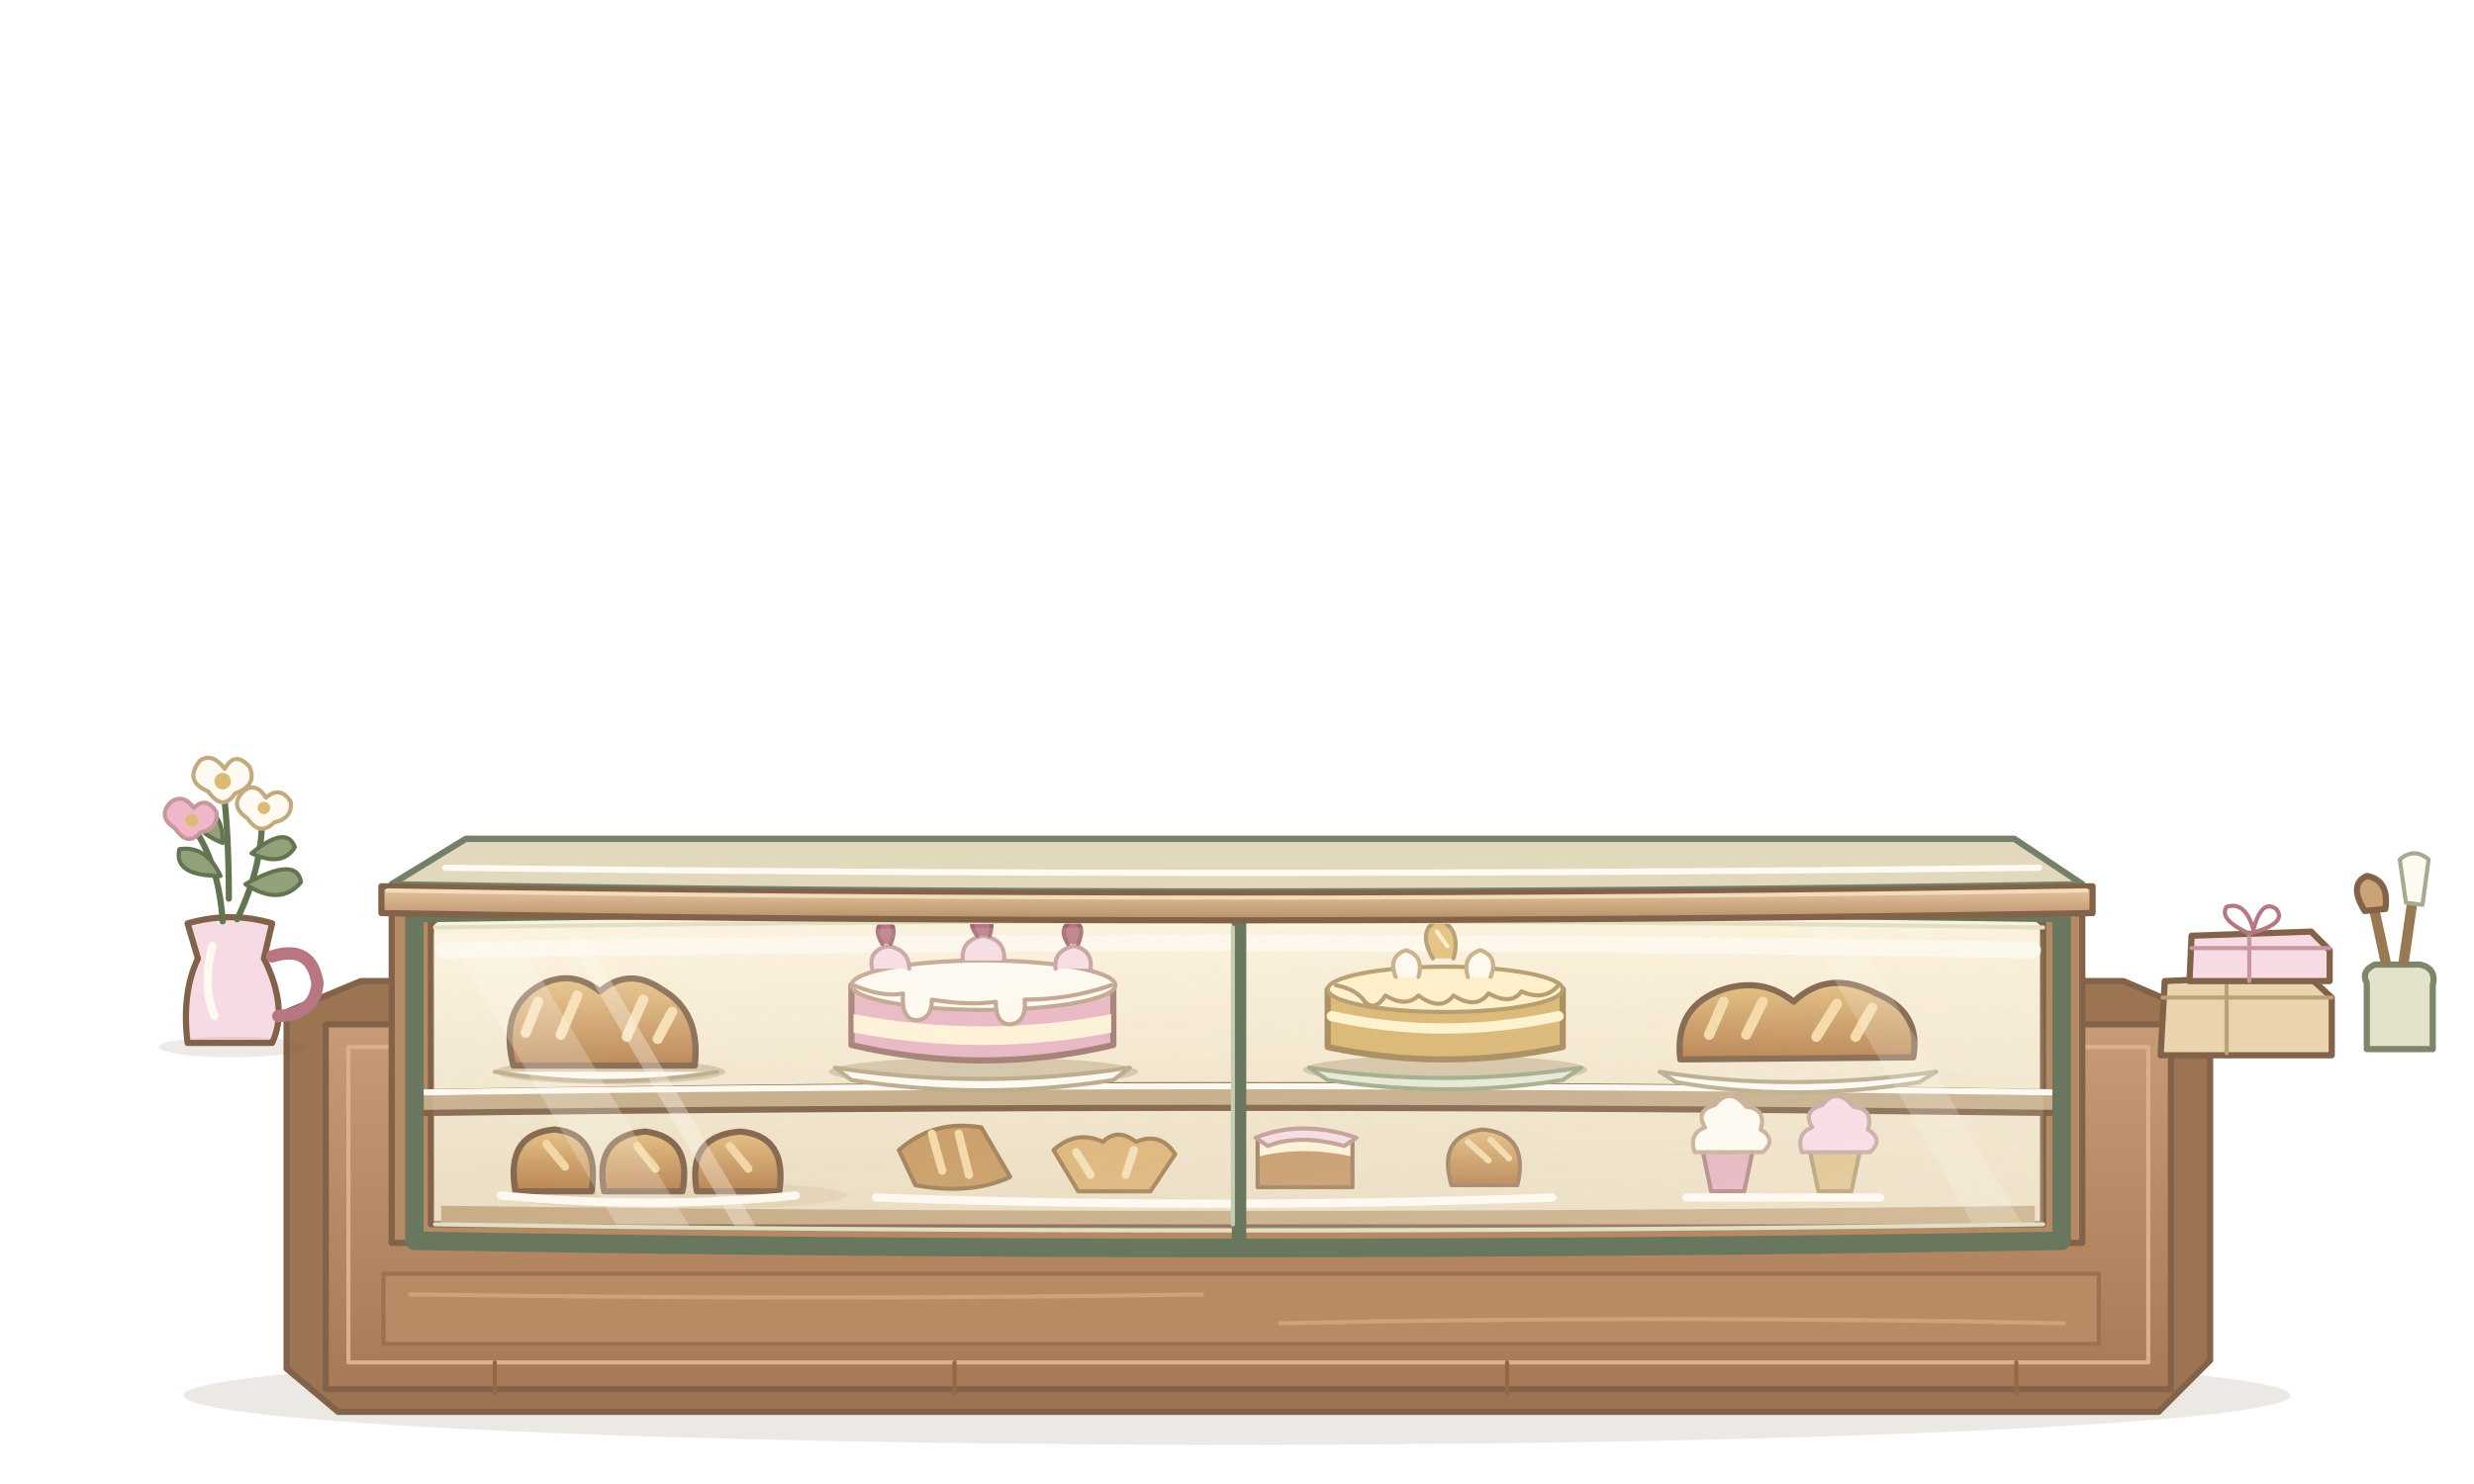
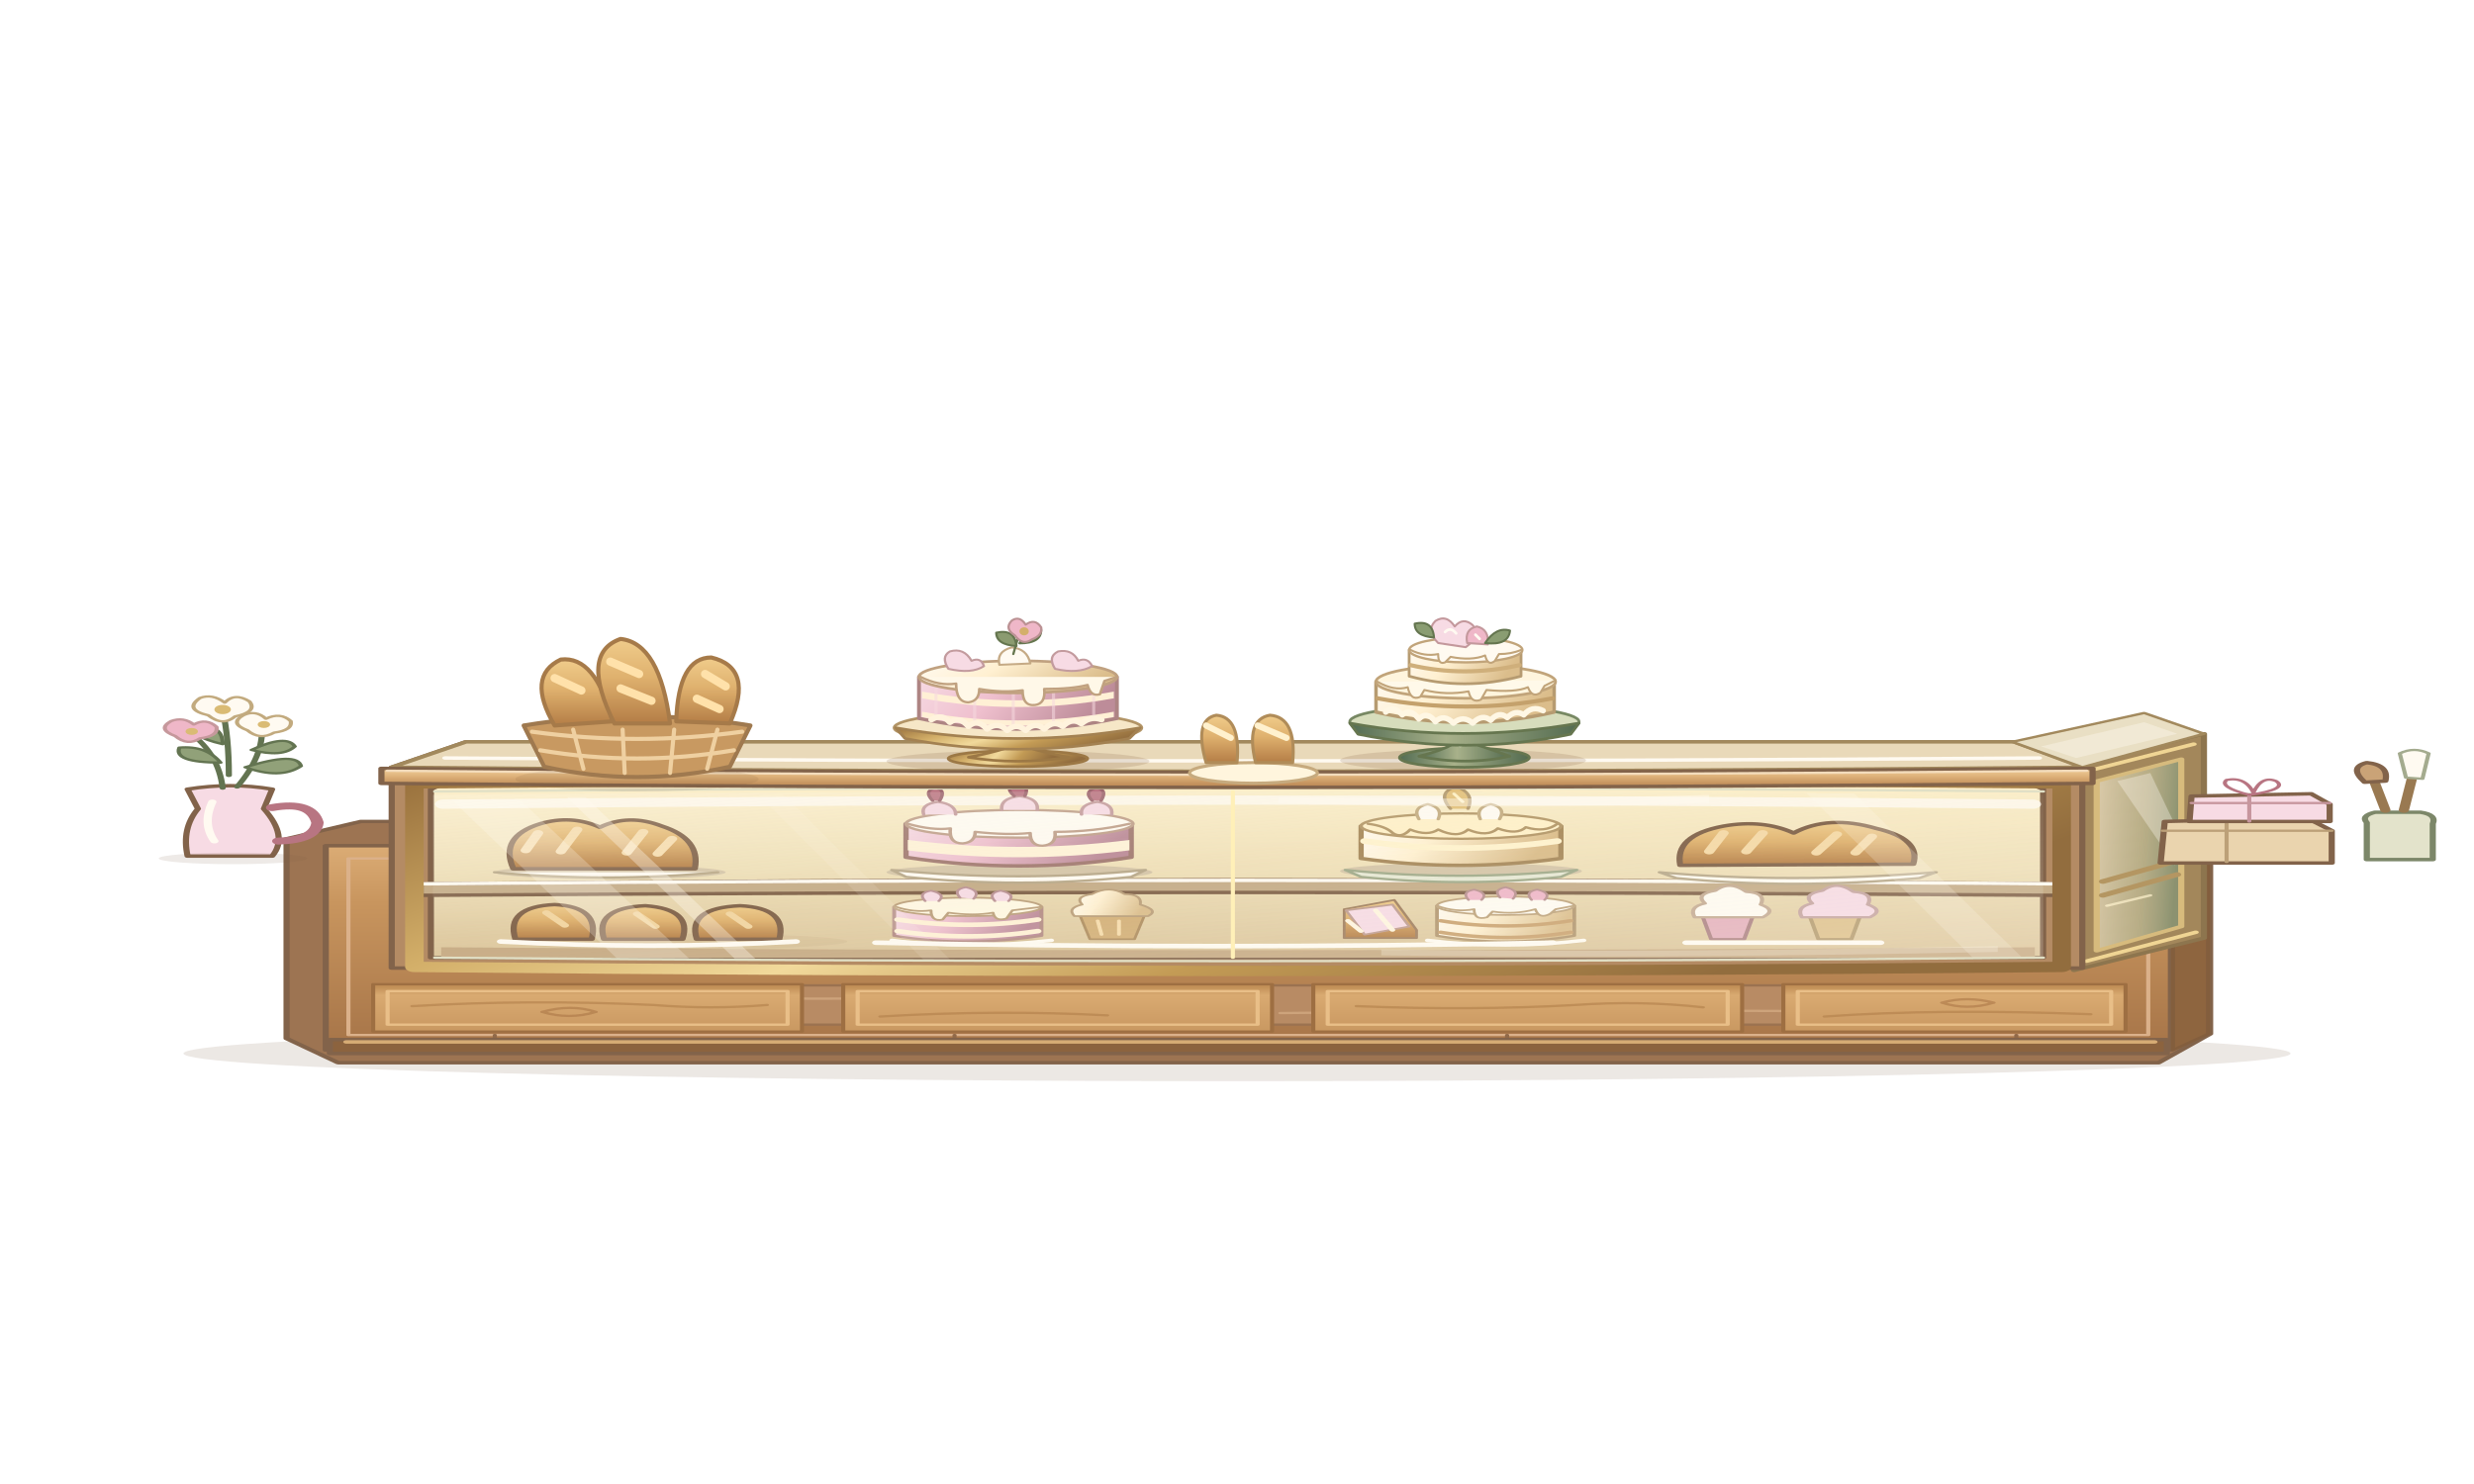
<svg xmlns="http://www.w3.org/2000/svg" width="1200" height="720" viewBox="0 0 1200 720">
  <defs>
    <linearGradient id="room-counter-wood" x2="0" y2="1">
-       <stop stop-color="#c69b75" />
-       <stop offset="1" stop-color="#a87956" />
+       <stop stop-color="#dbac75" />
+       <stop offset=".28" stop-color="#c8955e" />
+       <stop offset="1" stop-color="#a67448" />
    </linearGradient>
    <linearGradient id="room-counter-ledge" x2="0" y2="1">
-       <stop stop-color="#e6c9a4" />
-       <stop offset="1" stop-color="#b99068" />
+       <stop stop-color="#f2d19d" />
+       <stop offset=".45" stop-color="#dcaf77" />
+       <stop offset="1" stop-color="#b78350" />
    </linearGradient>
    <linearGradient id="room-counter-interior" x2="0" y2="1">
-       <stop stop-color="#fff5df" />
-       <stop offset="1" stop-color="#eadbc0" />
+       <stop stop-color="#fff2ce" />
+       <stop offset=".55" stop-color="#efdfb8" />
+       <stop offset="1" stop-color="#dbc49a" />
    </linearGradient>
    <linearGradient id="room-counter-glass" x2=".85" y2="1">
      <stop stop-color="#fffaf1" stop-opacity=".22" />
      <stop offset=".48" stop-color="#e4edde" stop-opacity=".04" />
      <stop offset="1" stop-color="#fffaf1" stop-opacity=".2" />
    </linearGradient>
    <linearGradient id="room-counter-loaf" x2="0" y2="1">
-       <stop stop-color="#e5bf82" />
-       <stop offset="1" stop-color="#b7804d" />
+       <stop stop-color="#f0cc8b" />
+       <stop offset=".45" stop-color="#dfb16e" />
+       <stop offset="1" stop-color="#b47d46" />
    </linearGradient>
    <clipPath id="room-counter-window">
      <path d="M210 453Q596 447 991 453V594Q601 601 210 594Z" />
    </clipPath>
+     <linearGradient id="room-counter-brass" x2="1" y2=".3">
+       <stop stop-color="#99713d" />
+       <stop offset=".27" stop-color="#d3af69" />
+       <stop offset=".48" stop-color="#f1d99b" />
+       <stop offset=".7" stop-color="#c39b55" />
+       <stop offset="1" stop-color="#926d3e" />
+     </linearGradient>
+     <linearGradient id="room-counter-side" x2="1" y2=".15">
+       <stop stop-color="#e8dabc" stop-opacity=".82" />
+       <stop offset=".58" stop-color="#c8c7a3" stop-opacity=".62" />
+       <stop offset="1" stop-color="#879575" stop-opacity=".82" />
+     </linearGradient>
+     <linearGradient id="room-counter-pink" x2="1" y2=".25">
+       <stop stop-color="#f7dbe4" />
+       <stop offset=".45" stop-color="#efc0ce" />
+       <stop offset="1" stop-color="#bd8c99" />
+     </linearGradient>
+     <linearGradient id="room-counter-ivory" x2="1" y2=".25">
+       <stop stop-color="#fffaf1" />
+       <stop offset=".42" stop-color="#fff0d1" />
+       <stop offset="1" stop-color="#dbbd8b" />
+     </linearGradient>
+     <linearGradient id="room-counter-stand" x2="1" y2="0">
+       <stop stop-color="#526c53" />
+       <stop offset=".42" stop-color="#a8b18a" />
+       <stop offset="1" stop-color="#536b50" />
+     </linearGradient>
+     <linearGradient id="room-counter-inset" x2="0" y2="1">
+       <stop stop-color="#ba874f" />
+       <stop offset=".23" stop-color="#d9aa71" />
+       <stop offset="1" stop-color="#c99861" />
+     </linearGradient>
  </defs>
  <g stroke="#82634a" stroke-width="3" stroke-linecap="round" stroke-linejoin="round">
-     <ellipse cx="600" cy="677" rx="511" ry="24" fill="#77563d" stroke="none" opacity=".14" />
-     <path d="M139 491L175 476H1030L1072 494V660L1047 685H164L139 664Z" fill="#9d7452" />
-     <path d="M158 497H1053V674H158Z" fill="url(#room-counter-wood)" />
-     <path d="M169 508H1042V661H169Z" fill="none" stroke="#dbb18a" stroke-width="2" />
-     <path d="M186 618H1018V652H186Z" fill="#b88b64" stroke="#9b7250" stroke-width="2" />
-     <path d="M199 628Q404 631 583 628M621 642Q806 638 1001 642" fill="none" stroke="#dbb38a" stroke-width="2" opacity=".6" />
-     <path d="M240 661V676M463 661V676M731 661V676M978 661V676" fill="none" stroke="#916948" stroke-width="2" />
-     <g id="room-counter-display">
-       <path d="M190 429L226 407H977L1010 429V603H190Z" fill="#b48b64" />
-       <path d="M209 448L233 430H967L991 448V594H209Z" fill="url(#room-counter-interior)" />
-       <path d="M215 461Q606 454 986 461" fill="none" stroke="#fffaf1" stroke-width="8" opacity=".8" />
-       <path d="M204 530Q600 523 997 530V540Q600 535 204 540Z" fill="#c6ad89" />
-       <path d="M206 530Q600 524 995 530" fill="none" stroke="#fffaf1" stroke-width="3" />
-       <path d="M214 585Q600 590 987 585V594H214Z" fill="#c7aa83" stroke="none" />
-       <g id="room-counter-left-pastries">
-         <ellipse cx="296" cy="520" rx="56" ry="6" fill="#d6c6a9" stroke="none" />
-         <path d="M249 517Q242 489 262 478Q277 470 291 481Q305 469 321 480Q340 491 337 517Z" fill="url(#room-counter-loaf)" />
-         <path d="M261 486L255 501M280 483L272 502M312 485L304 503M326 491L319 504" fill="none" stroke="#f7ddb0" stroke-width="5" />
-         <path d="M240 520Q294 529 348 520" fill="#fffaf1" stroke="#bbaa8a" stroke-width="2" />
-         <ellipse cx="328" cy="580" rx="83" ry="7" fill="#bba07a" opacity=".18" stroke="none" />
-         <path d="M250 578Q245 550 269 548Q291 550 287 578Z" fill="url(#room-counter-loaf)" />
-         <path d="M293 578Q288 551 313 549Q336 552 331 578Z" fill="url(#room-counter-loaf)" />
-         <path d="M338 578Q333 551 359 549Q382 551 378 578Z" fill="url(#room-counter-loaf)" />
-         <path d="M265 555L274 566M309 556L318 567M354 556L363 567" fill="none" stroke="#f2d5a1" stroke-width="4" />
-         <path d="M243 580Q316 587 386 580" fill="none" stroke="#fffaf1" stroke-width="4" />
-       </g>
-       <g id="room-counter-pink-cake">
-         <ellipse cx="477" cy="520" rx="75" ry="7" fill="#d6c6a9" stroke="none" />
-         <path d="M413 478Q476 466 540 478V507Q477 522 413 507Z" fill="#e9b6c3" stroke="#a47c73" />
-         <path d="M414 492Q477 504 539 492V501Q477 513 414 501Z" fill="#fff2d7" stroke="none" />
-         <ellipse cx="477" cy="478" rx="64" ry="12" fill="#fffaf1" stroke="#c1a18c" stroke-width="2" />
-         <path d="M414 478Q428 484 438 482Q437 495 445 495Q452 494 452 485Q470 488 483 486Q483 497 490 497Q498 496 497 485Q519 485 539 478" fill="#fffaf1" stroke="#c1a18c" stroke-width="2" />
-         <path d="M423 470Q421 461 431 459Q441 461 441 470M467 466Q466 456 477 454Q488 456 487 466M512 470Q511 461 521 459Q530 461 529 470" fill="#f7dbe4" stroke="#c69e9f" stroke-width="2" />
-         <path d="M428 458Q423 450 429 447Q436 448 432 458M474 454Q468 446 476 443Q483 445 480 454M518 458Q513 450 520 447Q527 448 523 458" fill="#bb7683" stroke="#9e666e" stroke-width="2" />
-         <path d="M405 518Q476 529 548 518L540 524Q477 534 413 524Z" fill="#fffaf1" stroke="#baaa8c" stroke-width="2" />
-       </g>
-       <g id="room-counter-butter-cake">
-         <ellipse cx="701" cy="519" rx="69" ry="7" fill="#d6c6a9" stroke="none" />
-         <path d="M644 480Q700 469 758 480V508Q700 520 644 508Z" fill="#dbb875" stroke="#a98b5e" />
-         <path d="M646 493Q700 505 756 493" fill="none" stroke="#fff2ce" stroke-width="5" />
-         <ellipse cx="701" cy="480" rx="57" ry="11" fill="#fff0c9" stroke="#b69a6c" stroke-width="2" />
-         <path d="M648 478Q658 480 662 486Q667 491 672 483Q682 489 688 483Q699 491 705 483Q716 490 722 482Q733 488 738 481Q749 486 756 478" fill="#fff0c9" stroke="#b69a6c" stroke-width="2" />
-         <path d="M677 474Q673 464 682 461Q691 464 688 474M712 474Q709 464 718 461Q727 464 723 474" fill="#fffaf1" stroke="#c6ae83" stroke-width="2" />
-         <path d="M695 465Q687 451 698 446Q709 451 705 465" fill="#e3c17c" stroke="#b49a6e" stroke-width="2" />
-         <path d="M697 452L702 459" fill="none" stroke="#fff1c5" stroke-width="2" />
-         <path d="M635 518Q699 528 767 518L758 524Q702 533 644 524Z" fill="#e7e8d4" stroke="#a2ab8b" stroke-width="2" />
-       </g>
-       <g id="room-counter-right-loaves">
-         <path d="M815 514Q812 488 836 480Q855 474 870 486Q887 470 910 482Q932 491 928 513Z" fill="url(#room-counter-loaf)" />
-         <path d="M836 486L829 502M855 486L847 502M891 487L881 503M908 489L900 503" fill="none" stroke="#f5d9a7" stroke-width="5" />
-         <path d="M805 520Q867 530 939 520L931 525Q869 535 813 525Z" fill="#fffaf1" stroke="#baaa8c" stroke-width="2" />
-         <path d="M826 559Q824 547 839 546Q852 548 850 559L846 578H830Z" fill="#e5b2bd" stroke="#ae8384" stroke-width="2" />
-         <path d="M822 559Q819 550 827 547Q822 539 832 536Q839 527 847 537Q857 538 854 548Q862 553 855 559Z" fill="#fffaf1" stroke="#c6ac94" stroke-width="2" />
-         <path d="M878 559Q876 547 891 546Q904 548 902 559L898 578H882Z" fill="#dfc28e" stroke="#b69d71" stroke-width="2" />
-         <path d="M874 559Q871 550 879 547Q874 539 884 536Q891 527 899 537Q909 538 906 548Q914 553 907 559Z" fill="#f7dbe4" stroke="#c7a6a2" stroke-width="2" />
-         <path d="M818 581H912" fill="none" stroke="#fffaf1" stroke-width="4" />
-       </g>
-       <g id="room-counter-central-lower-tray">
-         <path d="M436 558Q453 543 476 547L490 571Q471 580 444 575Z" fill="#c99c65" stroke="#a17e55" stroke-width="2" />
-         <path d="M452 550L457 568M465 550L470 570" fill="none" stroke="#f4d8a6" stroke-width="4" />
-         <path d="M511 558Q522 548 535 554Q542 547 551 554Q563 549 570 560L558 578H523Z" fill="#deb479" stroke="#a48156" stroke-width="2" />
-         <path d="M522 559L529 570M550 558L546 570" fill="none" stroke="#f5ddb2" stroke-width="4" />
-         <path d="M610 576V552Q633 544 656 552V576Z" fill="#c8996a" stroke="#a17f5f" stroke-width="2" />
-         <path d="M611 554Q632 549 655 554V561Q632 556 611 561Z" fill="#fff2d7" stroke="none" />
-         <path d="M609 552Q631 543 658 552L652 556Q630 550 615 556Z" fill="#f7dbe4" stroke="#c09d90" stroke-width="2" />
-         <path d="M704 575Q697 551 719 548Q742 550 736 575Z" fill="url(#room-counter-loaf)" stroke="#a17f5f" stroke-width="2" />
-         <path d="M712 554L722 563M723 553L732 562" fill="none" stroke="#f4d9aa" stroke-width="3" />
-         <path d="M425 581Q590 587 753 581" fill="none" stroke="#fffaf1" stroke-width="4" />
-       </g>
-       <g clip-path="url(#room-counter-window)" stroke="none">
-         <rect x="210" y="448" width="781" height="153" fill="url(#room-counter-glass)" />
-         <path d="M219 457H252L335 596H300Z" fill="#fffaf1" opacity=".24" />
-         <path d="M275 455H284L367 596H357Z" fill="#fffaf1" opacity=".34" />
-         <path d="M876 451H899L982 596H958Z" fill="#fffaf1" opacity=".2" />
-       </g>
-       <path d="M201 443Q601 437 1000 443V602Q598 609 201 602Z" fill="none" stroke="#6a775f" stroke-width="9" />
-       <path d="M211 450Q600 444 991 450M211 594Q602 600 991 594" fill="none" stroke="#e1e0c6" stroke-width="2" />
-       <path d="M601 443V601" fill="none" stroke="#6a775f" stroke-width="7" />
-       <path d="M598 450V594" fill="none" stroke="#c5ceb3" stroke-width="2" />
-       <path d="M190 429L226 407H977L1010 429Q600 436 190 429Z" fill="#e1d8bd" stroke="#75806a" />
-       <path d="M216 421Q600 426 989 421" fill="none" stroke="#fffaf1" stroke-width="3" />
-       <path d="M185 430Q600 437 1015 430V443Q600 450 185 443Z" fill="url(#room-counter-ledge)" />
-       <path d="M188 432Q600 439 1012 432" fill="none" stroke="#f3dcbc" stroke-width="2" />
+     <g id="display-fittings" transform="matrix(1 0 0 .56 0 132)">
+       <g id="wood-counter">
+         <ellipse cx="600" cy="677" rx="511" ry="24" fill="#77563d" stroke="none" opacity=".14" />
+         <path d="M139 491L175 476H1030L1072 494V660L1047 685H164L139 664Z" fill="#9d7452" />
+         <path d="M158 497H1053V674H158Z" fill="url(#room-counter-wood)" />
+         <path d="M169 508H1042V661H169Z" fill="none" stroke="#dbb18a" stroke-width="2" />
+         <path d="M186 618H1018V652H186Z" fill="#b88b64" stroke="#9b7250" stroke-width="2" />
+         <path d="M199 628Q404 631 583 628M621 642Q806 638 1001 642" fill="none" stroke="#dbb38a" stroke-width="2" opacity=".6" />
+         <path d="M240 661V676M463 661V676M731 661V676M978 661V676" fill="none" stroke="#916948" stroke-width="2" />
+         <path d="M181 617H389V658H181ZM409 617H617V658H409ZM637 617H845V658H637ZM865 617H1031V658H865Z" fill="url(#room-counter-inset)" stroke="#9e6f42" stroke-width="2" />
+         <path d="M188 623H382V652H188ZM416 623H610V652H416ZM644 623H838V652H644ZM872 623H1024V652H872Z" fill="none" stroke="#e9bf88" stroke-width="2" />
+         <path d="M200 636Q257 630 317 635Q345 639 372 635M427 645Q484 639 537 644M658 636Q714 640 764 635Q796 631 826 637M885 645Q940 638 1014 643" fill="none" stroke="#b17e49" stroke-width="2" opacity=".6" />
+         <path d="M263 641Q277 634 289 641Q276 648 263 641ZM942 633Q954 627 967 633Q954 640 942 633Z" fill="none" stroke="#a87343" stroke-width="2" opacity=".55" />
+         <path d="M160 665H1051V677H160Z" fill="#8c633e" />
+         <path d="M168 667H1045" fill="none" stroke="#d7ac75" stroke-width="3" />
+         <path d="M1054 509L1071 495V660L1054 674Z" fill="#8e653f" stroke="#835e3d" stroke-width="2" />
+       </g>
+       <g id="glass-case">
+         <g id="glazed-side">
+           <path d="M1006 428L1069 400V577L1006 605Z" fill="#a3875b" stroke="#8d754e" />
+           <path d="M1017 441L1058 422V567L1017 588Z" fill="url(#room-counter-side)" stroke="#d7bb7d" stroke-width="3" />
+           <path d="M1020 528L1056 510M1020 540L1056 522" fill="none" stroke="#b49662" stroke-width="4" />
+           <path d="M1027 441L1043 434L1055 479V514Z" fill="#fffaf1" opacity=".34" stroke="none" />
+           <path d="M1022 549L1043 540" fill="none" stroke="#fff3cf" stroke-width="2" opacity=".7" />
+           <path d="M1011 433L1064 409M1012 597L1065 572" fill="none" stroke="#f0d594" stroke-width="3" />
+         </g>
+         <path d="M190 429L226 407H977L1010 429V603H190Z" fill="#b48b64" />
+         <path d="M209 448L233 430H967L991 448V594H209Z" fill="url(#room-counter-interior)" />
+         <path d="M215 461Q606 454 986 461" fill="none" stroke="#fffaf1" stroke-width="8" opacity=".8" />
+         <path d="M204 530Q600 523 997 530V540Q600 535 204 540Z" fill="#c6ad89" />
+         <path d="M206 530Q600 524 995 530" fill="none" stroke="#fffaf1" stroke-width="3" />
+         <path d="M214 585Q600 590 987 585V594H214Z" fill="#c7aa83" stroke="none" />
+         <g id="room-counter-left-pastries">
+           <ellipse cx="296" cy="520" rx="56" ry="6" fill="#d6c6a9" stroke="none" />
+           <path d="M249 517Q242 489 262 478Q277 470 291 481Q305 469 321 480Q340 491 337 517Z" fill="url(#room-counter-loaf)" />
+           <path d="M261 486L255 501M280 483L272 502M312 485L304 503M326 491L319 504" fill="none" stroke="#f7ddb0" stroke-width="5" />
+           <path d="M240 520Q294 529 348 520" fill="#fffaf1" stroke="#bbaa8a" stroke-width="2" />
+           <ellipse cx="328" cy="580" rx="83" ry="7" fill="#bba07a" opacity=".18" stroke="none" />
+           <path d="M250 578Q245 550 269 548Q291 550 287 578Z" fill="url(#room-counter-loaf)" />
+           <path d="M293 578Q288 551 313 549Q336 552 331 578Z" fill="url(#room-counter-loaf)" />
+           <path d="M338 578Q333 551 359 549Q382 551 378 578Z" fill="url(#room-counter-loaf)" />
+           <path d="M265 555L274 566M309 556L318 567M354 556L363 567" fill="none" stroke="#f2d5a1" stroke-width="4" />
+           <path d="M243 580Q316 587 386 580" fill="none" stroke="#fffaf1" stroke-width="4" />
+         </g>
+         <g id="display-cakes-upper">
+           <g id="display-upper-left-cake" transform="matrix(.86 0 0 1 84.28 0)">
+             <ellipse cx="477" cy="520" rx="75" ry="7" fill="#d6c6a9" stroke="none" />
+             <path d="M413 478Q476 466 540 478V507Q477 522 413 507Z" fill="url(#room-counter-pink)" stroke="#a47c73" />
+             <path d="M414 492Q477 504 539 492V501Q477 513 414 501Z" fill="#fff2d7" stroke="none" />
+             <ellipse cx="477" cy="478" rx="64" ry="12" fill="#fffaf1" stroke="#c1a18c" stroke-width="2" />
+             <path d="M414 478Q428 484 438 482Q437 495 445 495Q452 494 452 485Q470 488 483 486Q483 497 490 497Q498 496 497 485Q519 485 539 478" fill="#fffaf1" stroke="#c1a18c" stroke-width="2" />
+             <path d="M423 470Q421 461 431 459Q441 461 441 470M467 466Q466 456 477 454Q488 456 487 466M512 470Q511 461 521 459Q530 461 529 470" fill="#f7dbe4" stroke="#c69e9f" stroke-width="2" />
+             <path d="M428 458Q423 450 429 447Q436 448 432 458M474 454Q468 446 476 443Q483 445 480 454M518 458Q513 450 520 447Q527 448 523 458" fill="#bb7683" stroke="#9e666e" stroke-width="2" />
+             <path d="M405 518Q476 529 548 518L540 524Q477 534 413 524Z" fill="#fffaf1" stroke="#baaa8c" stroke-width="2" />
+           </g>
+           <g id="display-upper-right-cake" transform="matrix(.85 0 0 1 112.8 0)">
+             <ellipse cx="701" cy="519" rx="69" ry="7" fill="#d6c6a9" stroke="none" />
+             <path d="M644 480Q700 469 758 480V508Q700 520 644 508Z" fill="url(#room-counter-ivory)" stroke="#a98b5e" />
+             <path d="M646 493Q700 505 756 493" fill="none" stroke="#fff2ce" stroke-width="5" />
+             <ellipse cx="701" cy="480" rx="57" ry="11" fill="#fff0c9" stroke="#b69a6c" stroke-width="2" />
+             <path d="M648 478Q658 480 662 486Q667 491 672 483Q682 489 688 483Q699 491 705 483Q716 490 722 482Q733 488 738 481Q749 486 756 478" fill="#fff0c9" stroke="#b69a6c" stroke-width="2" />
+             <path d="M677 474Q673 464 682 461Q691 464 688 474M712 474Q709 464 718 461Q727 464 723 474" fill="#fffaf1" stroke="#c6ae83" stroke-width="2" />
+             <path d="M695 465Q687 451 698 446Q709 451 705 465" fill="#e3c17c" stroke="#b49a6e" stroke-width="2" />
+             <path d="M697 452L702 459" fill="none" stroke="#fff1c5" stroke-width="2" />
+             <path d="M635 518Q699 528 767 518L758 524Q702 533 644 524Z" fill="#e7e8d4" stroke="#a2ab8b" stroke-width="2" />
+           </g>
+         </g>
+         <g id="room-counter-right-loaves">
+           <path d="M815 514Q812 488 836 480Q855 474 870 486Q887 470 910 482Q932 491 928 513Z" fill="url(#room-counter-loaf)" />
+           <path d="M836 486L829 502M855 486L847 502M891 487L881 503M908 489L900 503" fill="none" stroke="#f5d9a7" stroke-width="5" />
+           <path d="M805 520Q867 530 939 520L931 525Q869 535 813 525Z" fill="#fffaf1" stroke="#baaa8c" stroke-width="2" />
+           <path d="M826 559Q824 547 839 546Q852 548 850 559L846 578H830Z" fill="#e5b2bd" stroke="#ae8384" stroke-width="2" />
+           <path d="M822 559Q819 550 827 547Q822 539 832 536Q839 527 847 537Q857 538 854 548Q862 553 855 559Z" fill="#fffaf1" stroke="#c6ac94" stroke-width="2" />
+           <path d="M878 559Q876 547 891 546Q904 548 902 559L898 578H882Z" fill="#dfc28e" stroke="#b69d71" stroke-width="2" />
+           <path d="M874 559Q871 550 879 547Q874 539 884 536Q891 527 899 537Q909 538 906 548Q914 553 907 559Z" fill="#f7dbe4" stroke="#c7a6a2" stroke-width="2" />
+           <path d="M818 581H912" fill="none" stroke="#fffaf1" stroke-width="4" />
+         </g>
+         <g id="display-cakes-lower">
+           <g id="display-lower-left-bakes" transform="matrix(.94 0 0 1 22 0)">
+             <ellipse cx="476" cy="580" rx="41" ry="4" fill="#a18459" opacity=".15" stroke="none" />
+             <path d="M438 550Q476 541 514 550V575Q476 585 438 575Z" fill="url(#room-counter-pink)" stroke="#b58d86" stroke-width="2" />
+             <path d="M440 561Q476 570 512 561M440 571Q476 580 512 571" fill="none" stroke="#fff1d5" stroke-width="4" />
+             <ellipse cx="476" cy="550" rx="38" ry="8" fill="#fff7e2" stroke="#bda17d" stroke-width="1.5" />
+             <path d="M439 550Q448 555 457 553Q457 563 463 561L466 555Q479 558 489 555Q490 563 496 560L499 553L514 550" fill="#fff7e2" stroke="#bda17d" stroke-width="1.5" />
+             <path d="M454 545Q450 538 457 536Q465 539 461 545M472 542Q468 535 475 533Q483 536 479 543M490 545Q486 538 493 536Q501 539 497 545" fill="#f7dbe4" stroke="#bd9597" stroke-width="1.5" />
+             <path d="M437 579Q476 587 519 579" fill="none" stroke="#fffaf1" stroke-width="3" />
+             <path d="M534 558H567L562 578H539Z" fill="#d4b078" stroke="#b08e60" stroke-width="1.5" />
+             <path d="M531 558Q527 551 535 548Q531 541 540 539Q549 531 557 539Q566 539 565 548Q575 553 569 558Z" fill="url(#room-counter-ivory)" stroke="#bca07b" stroke-width="1.5" />
+             <path d="M543 562L545 574M554 562V574" fill="none" stroke="#f6dbab" stroke-width="2" />
+           </g>
+           <g id="display-lower-right-bakes" transform="matrix(.9 0 0 1 103 0)">
+             <path d="M610 577V552L637 544L649 570V577Z" fill="url(#room-counter-loaf)" stroke="#a17f5f" stroke-width="1.5" />
+             <path d="M611 553L636 548L645 567L621 574Z" fill="#f7dbe4" stroke="#c09d90" stroke-width="1.5" />
+             <path d="M612 562L619 571M627 553L636 570" fill="none" stroke="#fff5df" stroke-width="3" />
+             <ellipse cx="697" cy="580" rx="41" ry="4" fill="#a18459" opacity=".15" stroke="none" />
+             <path d="M660 549Q697 540 734 549V575Q697 585 660 575Z" fill="url(#room-counter-ivory)" stroke="#b39770" stroke-width="2" />
+             <path d="M662 562Q697 571 732 562M662 572Q697 581 732 572" fill="none" stroke="#cba370" stroke-width="3" />
+             <ellipse cx="697" cy="549" rx="37" ry="8" fill="#fffaf1" stroke="#bfa47d" stroke-width="1.5" />
+             <path d="M660 549Q670 555 680 552Q680 562 687 559L690 554Q702 557 713 552Q715 561 721 556L724 552L734 549" fill="#fffaf1" stroke="#bfa47d" stroke-width="1.5" />
+             <path d="M677 544Q673 537 680 535Q688 538 684 544M694 542Q690 535 697 533Q705 536 701 543M711 544Q707 537 714 535Q722 538 718 544" fill="#efb7c8" stroke="#ba9291" stroke-width="1.5" />
+             <path d="M655 579Q697 587 739 579" fill="none" stroke="#fffaf1" stroke-width="3" />
+           </g>
+           <path d="M425 581Q590 587 753 581" fill="none" stroke="#fffaf1" stroke-width="4" />
+         </g>
+         <g clip-path="url(#room-counter-window)" stroke="none">
+           <rect x="210" y="448" width="781" height="153" fill="url(#room-counter-glass)" />
+           <path d="M219 457H252L335 596H300Z" fill="#fffaf1" opacity=".24" />
+           <path d="M275 455H284L367 596H357Z" fill="#fffaf1" opacity=".34" />
+           <path d="M876 451H899L982 596H958Z" fill="#fffaf1" opacity=".2" />
+           <path d="M368 453H380L461 596H448Z" fill="#fffaf1" opacity=".12" />
+           <path d="M620 455Q730 458 829 453V460Q728 466 620 460Z" fill="#fffaf1" opacity=".42" />
+           <path d="M670 587Q804 590 969 584V589Q803 595 670 592Z" fill="#fffaf1" opacity=".25" />
+         </g>
+         <path d="M201 443Q601 437 1000 443V602Q598 609 201 602Z" fill="none" stroke="url(#room-counter-brass)" stroke-width="9" />
+         <path d="M211 450Q600 444 991 450M211 594Q602 600 991 594" fill="none" stroke="#e1e0c6" stroke-width="2" />
+         <path d="M601 443V601" fill="none" stroke="url(#room-counter-brass)" stroke-width="7" />
+         <path d="M598 450V594" fill="none" stroke="#fff0b8" stroke-width="2" />
+         <path d="M190 429L226 407H977L1010 429Q600 436 190 429Z" fill="#e9d9b9" stroke="#a2895d" />
+         <path d="M976 407L1040 382L1069 400L1010 429Z" fill="#e9dfc4" stroke="#a2895d" stroke-width="2" />
+         <path d="M990 411L1040 390L1056 400L1007 421Z" fill="#fffaf1" opacity=".38" stroke="none" />
+         <path d="M216 421Q600 426 989 421" fill="none" stroke="#fffaf1" stroke-width="3" />
+         <path d="M185 430Q600 437 1015 430V443Q600 450 185 443Z" fill="url(#room-counter-ledge)" />
+         <path d="M188 432Q600 439 1012 432" fill="none" stroke="#f3dcbc" stroke-width="2" />
+       </g>
+       <g id="room-counter-left-jug">
+         <path d="M91 506Q88 482 96 465L91 448Q112 442 132 448L128 465Q140 489 132 506Z" fill="#f7dbe4" />
+         <path d="M132 464Q151 458 154 477Q153 492 135 493" fill="none" stroke="#b87582" stroke-width="6" />
+         <path d="M108 447Q106 417 92 399M115 446Q128 419 127 394M111 436Q111 403 108 380" fill="none" stroke="#637451" stroke-width="3" />
+         <path d="M107 425Q84 425 87 412Q100 410 107 425M119 429Q144 415 146 428Q136 440 119 429M108 409Q91 402 98 394Q108 393 108 409M122 414Q139 400 143 411Q137 421 122 414" fill="#91a179" stroke="#637451" stroke-width="2" />
+         <path d="M101 384Q89 379 97 369Q103 365 109 373Q114 364 121 372Q125 381 114 385Q108 394 101 384Z" fill="#fffaf1" stroke="#c2aa7e" stroke-width="2" />
+         <circle cx="108" cy="379" r="4" fill="#dabb74" stroke="none" />
+         <path d="M85 402Q76 396 83 389Q89 385 94 392Q100 386 105 394Q106 402 97 404Q91 411 85 402Z" fill="#efb7c8" stroke="#c6989c" stroke-width="2" />
+         <circle cx="93" cy="398" r="3" fill="#dabb74" stroke="none" />
+         <path d="M120 397Q111 391 118 384Q124 379 129 387Q136 381 141 389Q142 397 133 399Q126 406 120 397Z" fill="#fffaf1" stroke="#c2aa7e" stroke-width="2" />
+         <circle cx="128" cy="392" r="3" fill="#dabb74" stroke="none" />
+         <path d="M103 459Q98 478 104 493" fill="none" stroke="#fffaf1" stroke-width="4" />
+         <ellipse cx="113" cy="508" rx="36" ry="5" fill="#785a43" opacity=".13" stroke="none" />
+       </g>
+       <g id="room-counter-paper-parcels">
+         <path d="M1050 476L1119 473L1131 484V512H1048Z" fill="#ead4ae" />
+         <path d="M1049 484H1131M1080 478V511" fill="none" stroke="#bca078" stroke-width="2" />
+         <path d="M1063 454L1121 452L1130 461V476H1062Z" fill="#f7dbe4" />
+         <path d="M1063 460H1130M1091 454V476" fill="none" stroke="#c7969e" stroke-width="2" />
+         <path d="M1091 453Q1076 446 1080 440Q1089 437 1093 451Q1097 436 1104 441Q1110 448 1091 453" fill="none" stroke="#b87582" stroke-width="2" />
+         <path d="M1148 509V477Q1145 471 1152 468H1174Q1182 470 1180 478V509Z" fill="#e3e3cb" stroke="#7c8769" />
+         <path d="M1157 466L1152 443M1166 466L1170 438" fill="none" stroke="#997951" stroke-width="5" />
+         <path d="M1147 442Q1139 429 1148 425Q1159 427 1157 441Z" fill="#caa377" />
+         <path d="M1167 438L1164 417Q1171 411 1178 417L1175 439Z" fill="#fffaf1" stroke="#a4ab8e" stroke-width="2" />
+       </g>
    </g>
-     <g id="room-counter-left-jug">
-       <path d="M91 506Q88 482 96 465L91 448Q112 442 132 448L128 465Q140 489 132 506Z" fill="#f7dbe4" />
-       <path d="M132 464Q151 458 154 477Q153 492 135 493" fill="none" stroke="#b87582" stroke-width="6" />
-       <path d="M108 447Q106 417 92 399M115 446Q128 419 127 394M111 436Q111 403 108 380" fill="none" stroke="#637451" stroke-width="3" />
-       <path d="M107 425Q84 425 87 412Q100 410 107 425M119 429Q144 415 146 428Q136 440 119 429M108 409Q91 402 98 394Q108 393 108 409M122 414Q139 400 143 411Q137 421 122 414" fill="#91a179" stroke="#637451" stroke-width="2" />
-       <path d="M101 384Q89 379 97 369Q103 365 109 373Q114 364 121 372Q125 381 114 385Q108 394 101 384Z" fill="#fffaf1" stroke="#c2aa7e" stroke-width="2" />
-       <circle cx="108" cy="379" r="4" fill="#dabb74" stroke="none" />
-       <path d="M85 402Q76 396 83 389Q89 385 94 392Q100 386 105 394Q106 402 97 404Q91 411 85 402Z" fill="#efb7c8" stroke="#c6989c" stroke-width="2" />
-       <circle cx="93" cy="398" r="3" fill="#dabb74" stroke="none" />
-       <path d="M120 397Q111 391 118 384Q124 379 129 387Q136 381 141 389Q142 397 133 399Q126 406 120 397Z" fill="#fffaf1" stroke="#c2aa7e" stroke-width="2" />
-       <circle cx="128" cy="392" r="3" fill="#dabb74" stroke="none" />
-       <path d="M103 459Q98 478 104 493" fill="none" stroke="#fffaf1" stroke-width="4" />
-       <ellipse cx="113" cy="508" rx="36" ry="5" fill="#785a43" opacity=".13" stroke="none" />
-     </g>
-     <g id="room-counter-paper-parcels">
-       <path d="M1050 476L1119 473L1131 484V512H1048Z" fill="#ead4ae" />
-       <path d="M1049 484H1131M1080 478V511" fill="none" stroke="#bca078" stroke-width="2" />
-       <path d="M1063 454L1121 452L1130 461V476H1062Z" fill="#f7dbe4" />
-       <path d="M1063 460H1130M1091 454V476" fill="none" stroke="#c7969e" stroke-width="2" />
-       <path d="M1091 453Q1076 446 1080 440Q1089 437 1093 451Q1097 436 1104 441Q1110 448 1091 453" fill="none" stroke="#b87582" stroke-width="2" />
-       <path d="M1148 509V477Q1145 471 1152 468H1174Q1182 470 1180 478V509Z" fill="#e3e3cb" stroke="#7c8769" />
-       <path d="M1157 466L1152 443M1166 466L1170 438" fill="none" stroke="#997951" stroke-width="5" />
-       <path d="M1147 442Q1139 429 1148 425Q1159 427 1157 441Z" fill="#caa377" />
-       <path d="M1167 438L1164 417Q1171 411 1178 417L1175 439Z" fill="#fffaf1" stroke="#a4ab8e" stroke-width="2" />
+     <g id="countertop-cakes">
+       <g id="hero-cake-left" transform="matrix(.75 0 0 .65 132.25 123)">
+         <ellipse cx="482" cy="379" rx="85" ry="8" fill="#775335" stroke="none" opacity=".17" />
+         <ellipse cx="482" cy="377" rx="45" ry="6" fill="url(#room-counter-brass)" stroke="#9c7845" stroke-width="2" />
+         <path d="M476 355H489L492 370Q505 374 515 376Q481 382 450 376Q464 373 475 369Z" fill="url(#room-counter-brass)" stroke="#9c7845" stroke-width="2" />
+         <ellipse cx="482" cy="354" rx="80" ry="12" fill="#f6e7c7" stroke="#b29466" stroke-width="2" />
+         <path d="M403 354Q482 370 561 354L554 362Q482 378 409 362Z" fill="url(#room-counter-brass)" stroke="#a38151" stroke-width="2" />
+         <path d="M418 316Q482 305 546 316V347Q482 363 418 347Z" fill="url(#room-counter-pink)" stroke="#ad8483" stroke-width="2.5" />
+         <path d="M420 327Q482 340 544 327V332Q482 345 420 332ZM420 342Q482 355 544 342V346Q482 359 420 346Z" fill="#fff0d5" stroke="none" />
+         <path d="M429 321V345M454 326V350M479 328V352M505 326V350M531 321V345" fill="none" stroke="#f5d9df" stroke-width="2" opacity=".55" />
+         <ellipse cx="482" cy="316" rx="64" ry="12" fill="url(#room-counter-ivory)" stroke="#c0a180" stroke-width="2" />
+         <path d="M419 316Q431 323 442 321Q442 335 450 335Q457 334 457 325Q472 328 485 326Q485 338 493 337Q500 336 499 325Q517 325 527 322Q529 331 535 329L538 319L546 316" fill="#fff8e8" stroke="#c0a180" stroke-width="1.7" />
+         <path d="M437 310Q432 301 438 297Q447 294 452 304Q458 301 460 308Q452 314 437 310Z" fill="#f7dbe4" stroke="#c39b9e" stroke-width="1.5" />
+         <path d="M506 310Q501 301 508 297Q517 295 521 304Q527 301 530 308Q521 314 506 310Z" fill="#f7dbe4" stroke="#c39b9e" stroke-width="1.5" />
+         <path d="M470 307Q468 297 478 294Q488 295 490 306Z" fill="#fffaf1" stroke="#c5aa85" stroke-width="1.5" />
+         <path d="M479 299L482 287M481 293Q468 292 468 283Q480 280 481 293M483 291Q488 278 497 281Q497 291 483 291" fill="#8b9b70" stroke="#65764f" stroke-width="1.5" />
+         <path d="M480 285Q473 280 478 274Q483 270 487 277Q493 272 497 279Q498 285 491 288Q485 293 480 285Z" fill="#efb7c8" stroke="#bb9193" stroke-width="1.5" />
+         <circle cx="486" cy="282" r="3" fill="#d4af6b" stroke="none" />
+         <path d="M426 348Q433 343 438 350Q444 345 450 353Q456 347 462 355Q469 349 475 356Q481 350 487 356Q493 349 499 355Q505 348 511 353Q517 346 523 351Q529 345 536 348" fill="none" stroke="#fff3dd" stroke-width="4" />
+       </g>
+       <g id="hero-cake-right" transform="matrix(.67 0 0 .67 219.19 115)">
+         <ellipse cx="732" cy="379" rx="89" ry="8" fill="#775335" stroke="none" opacity=".17" />
+         <ellipse cx="733" cy="377" rx="47" ry="7" fill="url(#room-counter-stand)" stroke="#66764f" stroke-width="2" />
+         <path d="M725 350H740L743 368Q758 373 766 376Q734 383 700 376Q716 372 723 368Z" fill="url(#room-counter-stand)" stroke="#66764f" stroke-width="2" />
+         <path d="M730 355V368" fill="none" stroke="#e2e6c8" stroke-width="3" opacity=".65" />
+         <ellipse cx="733" cy="351" rx="83" ry="12" fill="#d7ddbc" stroke="#778863" stroke-width="2" />
+         <path d="M650 352Q731 367 816 352L810 360Q735 376 656 360Z" fill="url(#room-counter-stand)" stroke="#66764f" stroke-width="2" />
+         <path d="M669 322Q733 311 798 322V344Q734 359 669 344Z" fill="url(#room-counter-ivory)" stroke="#b69b71" stroke-width="2.5" />
+         <path d="M670 334Q735 346 797 334" fill="none" stroke="#c4a16c" stroke-width="3" />
+         <ellipse cx="734" cy="322" rx="65" ry="12" fill="#fff5dd" stroke="#c1a47a" stroke-width="2" />
+         <path d="M670 322Q682 329 692 326Q694 336 701 333L704 328Q720 332 736 329Q738 338 745 335L749 328Q770 330 779 326Q782 334 788 330L791 325L799 321" fill="#fff9e9" stroke="#c1a47a" stroke-width="1.5" />
+         <path d="M693 299Q733 290 774 299V318Q733 329 693 318Z" fill="url(#room-counter-ivory)" stroke="#b69b71" stroke-width="2" />
+         <path d="M694 310Q733 319 773 310" fill="none" stroke="#cfaf7b" stroke-width="3" />
+         <ellipse cx="734" cy="299" rx="41" ry="9" fill="#fffaf1" stroke="#c1a47a" stroke-width="1.7" />
+         <path d="M694 299Q704 304 714 302Q714 310 719 308L723 304Q738 307 748 303Q750 311 755 307L758 302Q767 302 774 299" fill="#fffaf1" stroke="#c1a47a" stroke-width="1.5" />
+         <path d="M714 294Q705 285 712 278Q720 273 726 282Q732 275 739 281Q745 289 734 297Z" fill="#f7dbe4" stroke="#c3989c" stroke-width="1.5" />
+         <path d="M735 294Q733 284 742 282Q751 284 750 295Z" fill="#efb7c8" stroke="#c3989c" stroke-width="1.5" />
+         <path d="M719 286Q723 282 727 287M741 288L744 291" fill="none" stroke="#fffaf1" stroke-width="2" />
+         <path d="M748 294Q756 282 766 285Q765 296 748 294M711 290Q697 289 697 280Q710 277 711 290" fill="#8a9d72" stroke="#64754f" stroke-width="1.5" />
+         <path d="M676 344Q682 339 688 346Q694 341 700 349Q706 343 712 351Q718 345 725 352Q732 346 739 352Q746 345 752 350Q758 343 764 348Q770 342 776 346Q782 339 790 343" fill="none" stroke="#fff7e4" stroke-width="4" />
+       </g>
+       <g id="countertop-bread-basket">
+         <ellipse cx="309" cy="378" rx="59" ry="6" fill="#775335" opacity=".12" stroke="none" />
+         <path d="M254 352Q309 343 364 352L354 372Q309 382 264 372Z" fill="#c89961" stroke="#9f794f" stroke-width="2" />
+         <path d="M258 355Q309 362 360 355M262 364Q309 372 356 364M278 354L283 373M302 354L303 375M327 354L325 375M348 354L343 373" fill="none" stroke="#efd0a1" stroke-width="2" />
+         <path d="M269 352Q255 328 272 320Q289 318 297 350Z" fill="url(#room-counter-loaf)" stroke="#a67a49" stroke-width="2" />
+         <path d="M298 351Q281 317 301 310Q320 312 325 351Z" fill="url(#room-counter-loaf)" stroke="#a67a49" stroke-width="2" />
+         <path d="M328 350Q329 319 345 319Q366 324 354 351Z" fill="url(#room-counter-loaf)" stroke="#a67a49" stroke-width="2" />
+         <path d="M269 329L282 335M296 321L310 327M301 334L316 340M342 327L352 333M338 339L349 344" fill="none" stroke="#ffe1aa" stroke-width="4" />
+       </g>
+       <g id="countertop-small-tray">
+         <ellipse cx="608" cy="375" rx="31" ry="5" fill="#fff5dd" stroke="#c6aa7e" stroke-width="1.5" />
+         <path d="M585 370Q579 349 590 347Q602 348 600 370ZM609 370Q604 349 616 347Q629 348 627 370Z" fill="url(#room-counter-loaf)" stroke="#b08c59" stroke-width="1.5" />
+         <path d="M585 352L597 358M610 352L624 358" fill="none" stroke="#fff1ce" stroke-width="3" />
+       </g>
    </g>
  </g>
</svg>
